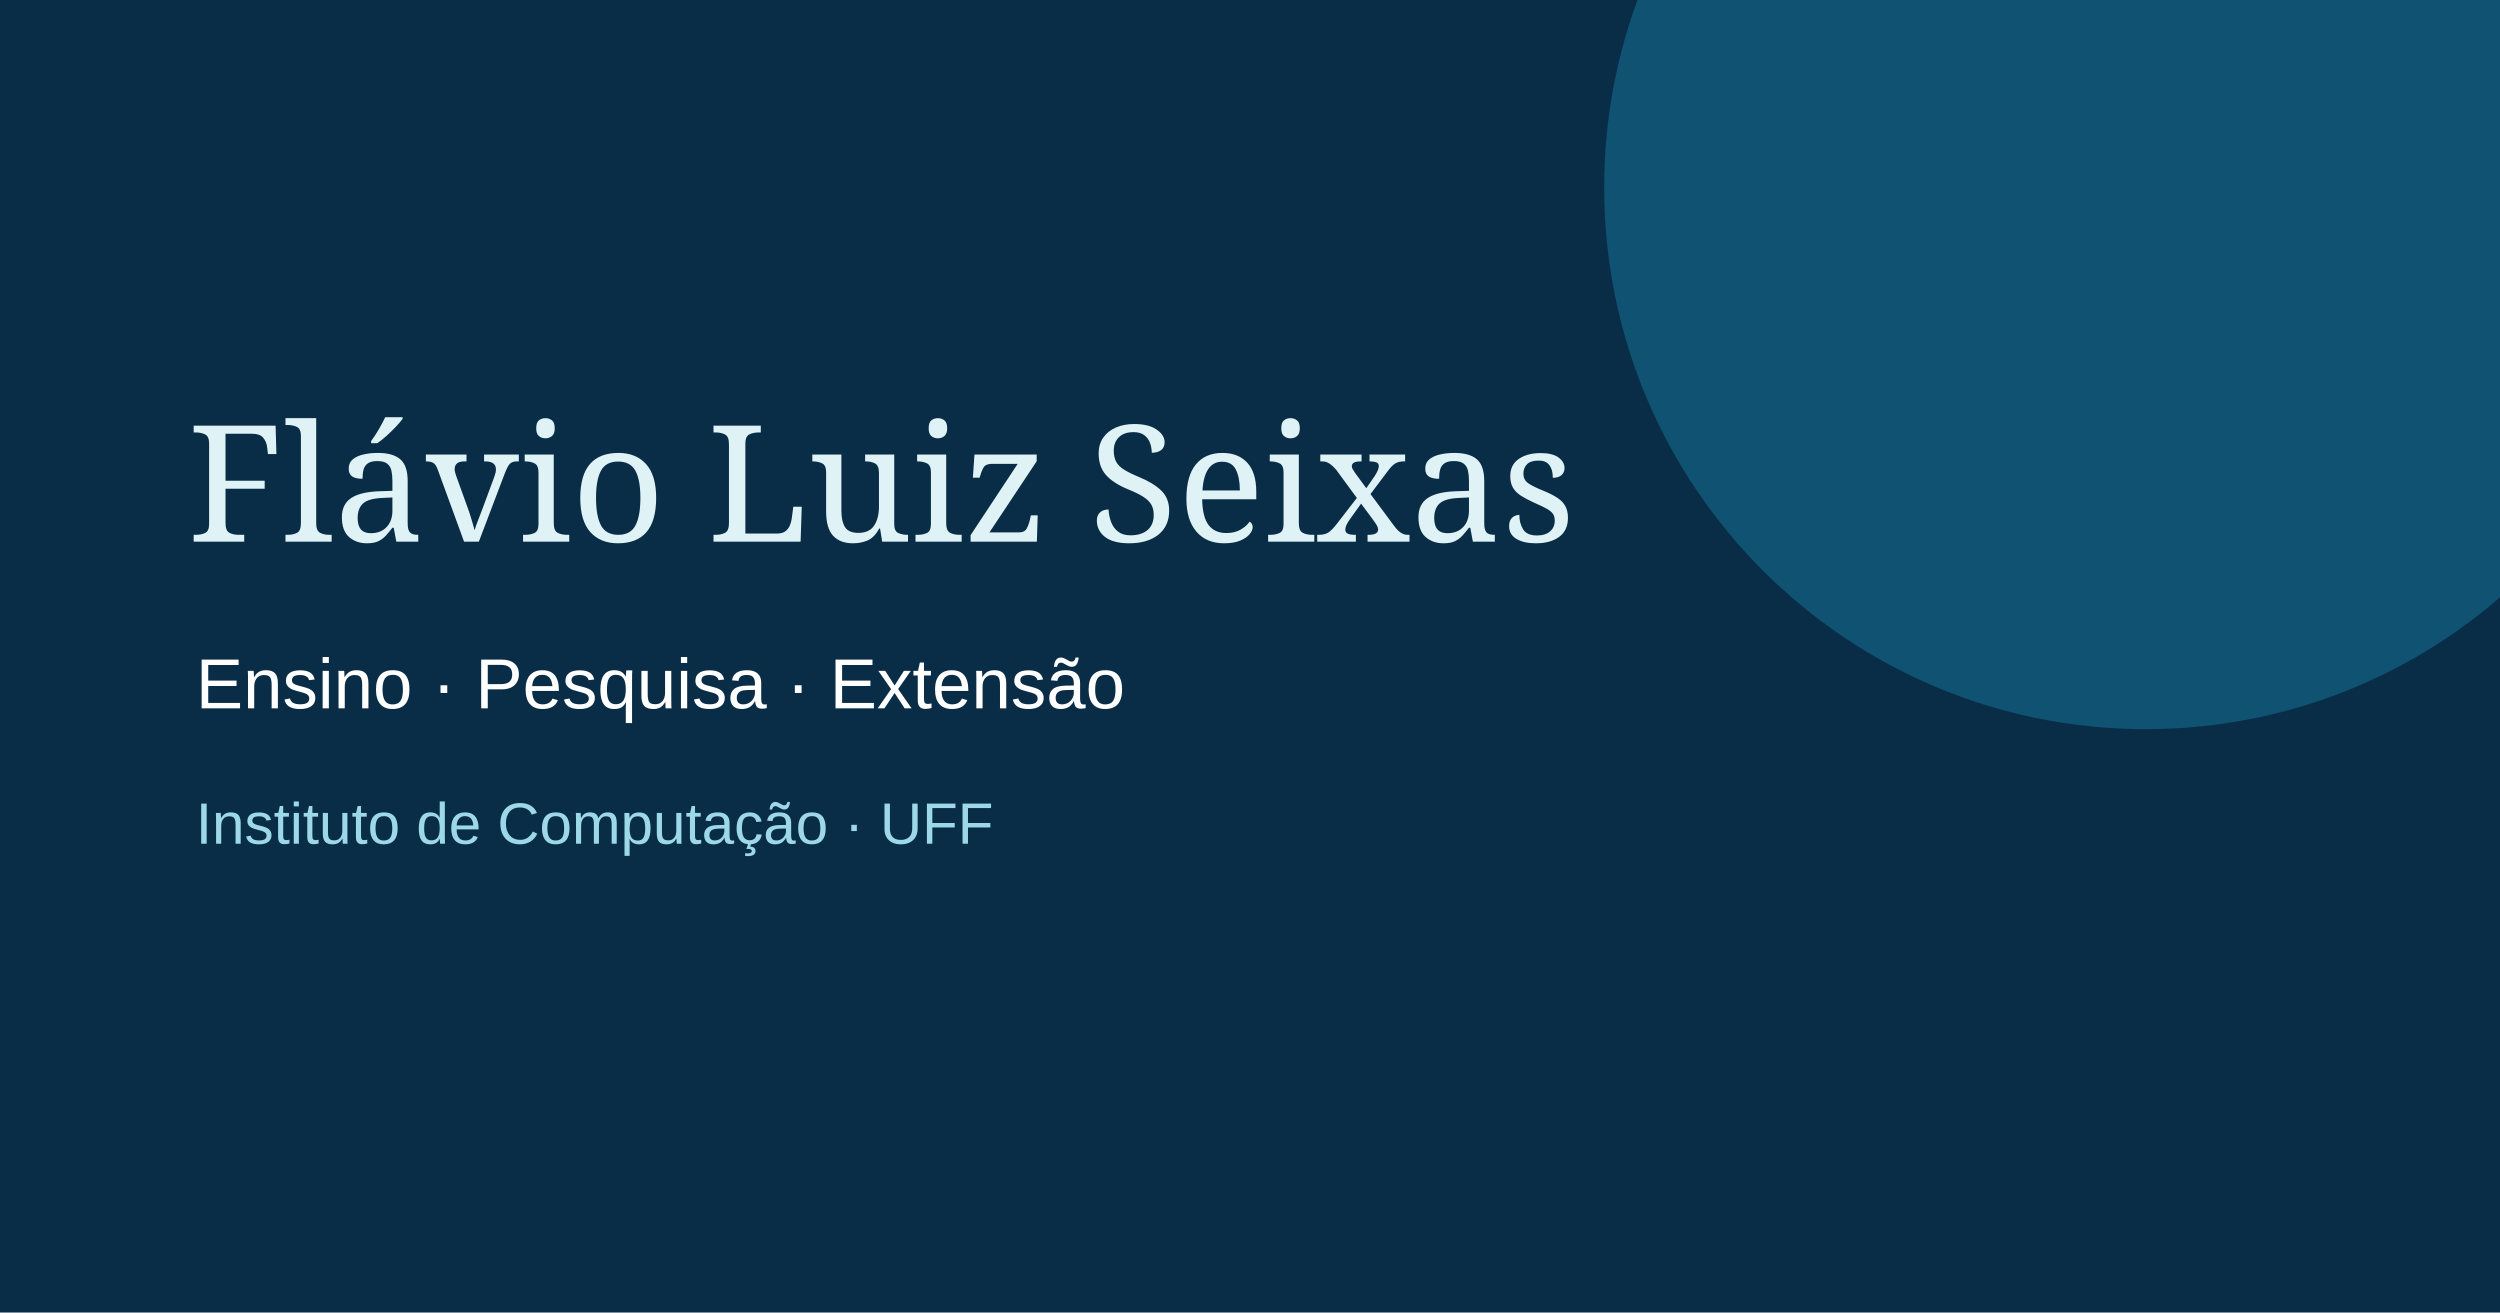
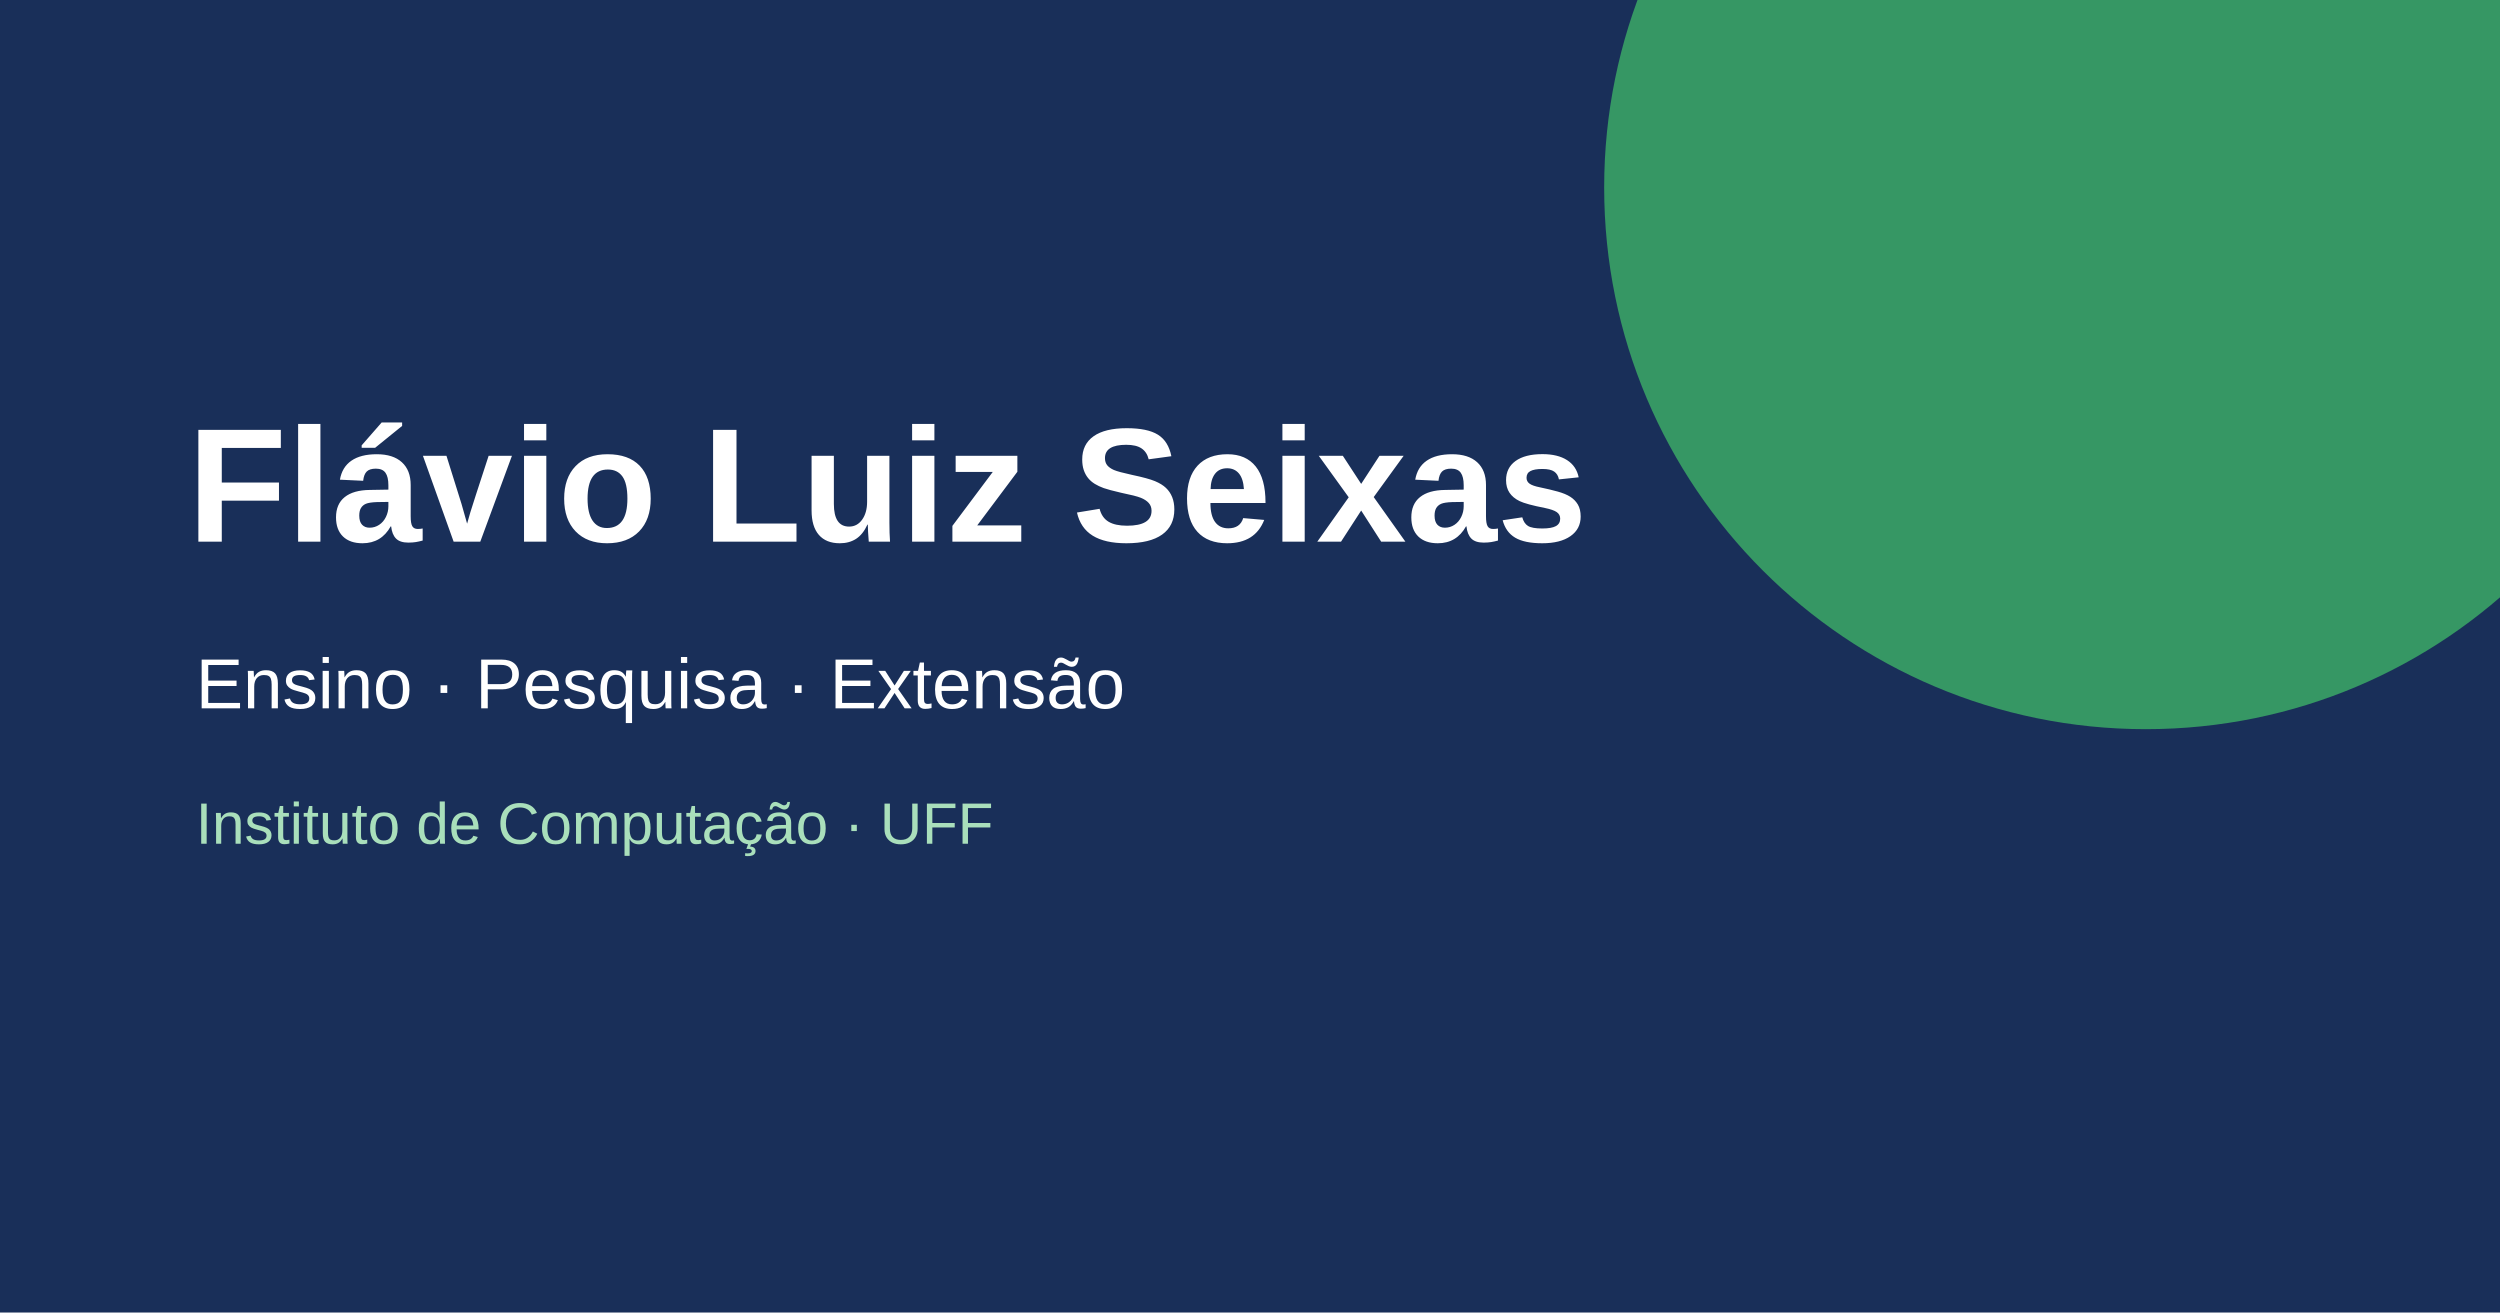
<svg xmlns="http://www.w3.org/2000/svg" width="1200" height="630" viewBox="0 0 1200 630">
-   <rect width="1200" height="630" fill="#092d46" />
-   <circle cx="1030" cy="90" r="260" fill="#126a8f" opacity=".6" />
-   <text x="90" y="260" fill="#dff3f7" font-family="Georgia" font-size="78">Flávio Luiz Seixas</text>
-   <text x="94" y="340" fill="#fff" font-family="Arial" font-size="34">Ensino · Pesquisa · Extensão</text>
-   <text x="94" y="405" fill="#9dd8e8" font-family="Arial" font-size="28">Instituto de Computação · UFF</text>
+   <rect width="1200" height="630" fill="#192f59" />
+   <circle cx="1030" cy="90" r="260" fill="#3db166" opacity=".8" />
+   <text x="90" y="260" fill="#ffffff" font-family="Poppins,Arial" font-weight="700" font-size="78">Flávio Luiz Seixas</text>
+   <text x="94" y="340" fill="#fff" font-family="ABeeZee,Arial" font-size="34">Ensino · Pesquisa · Extensão</text>
+   <text x="94" y="405" fill="#a9dfbb" font-family="ABeeZee,Arial" font-size="28">Instituto de Computação · UFF</text>
</svg>
